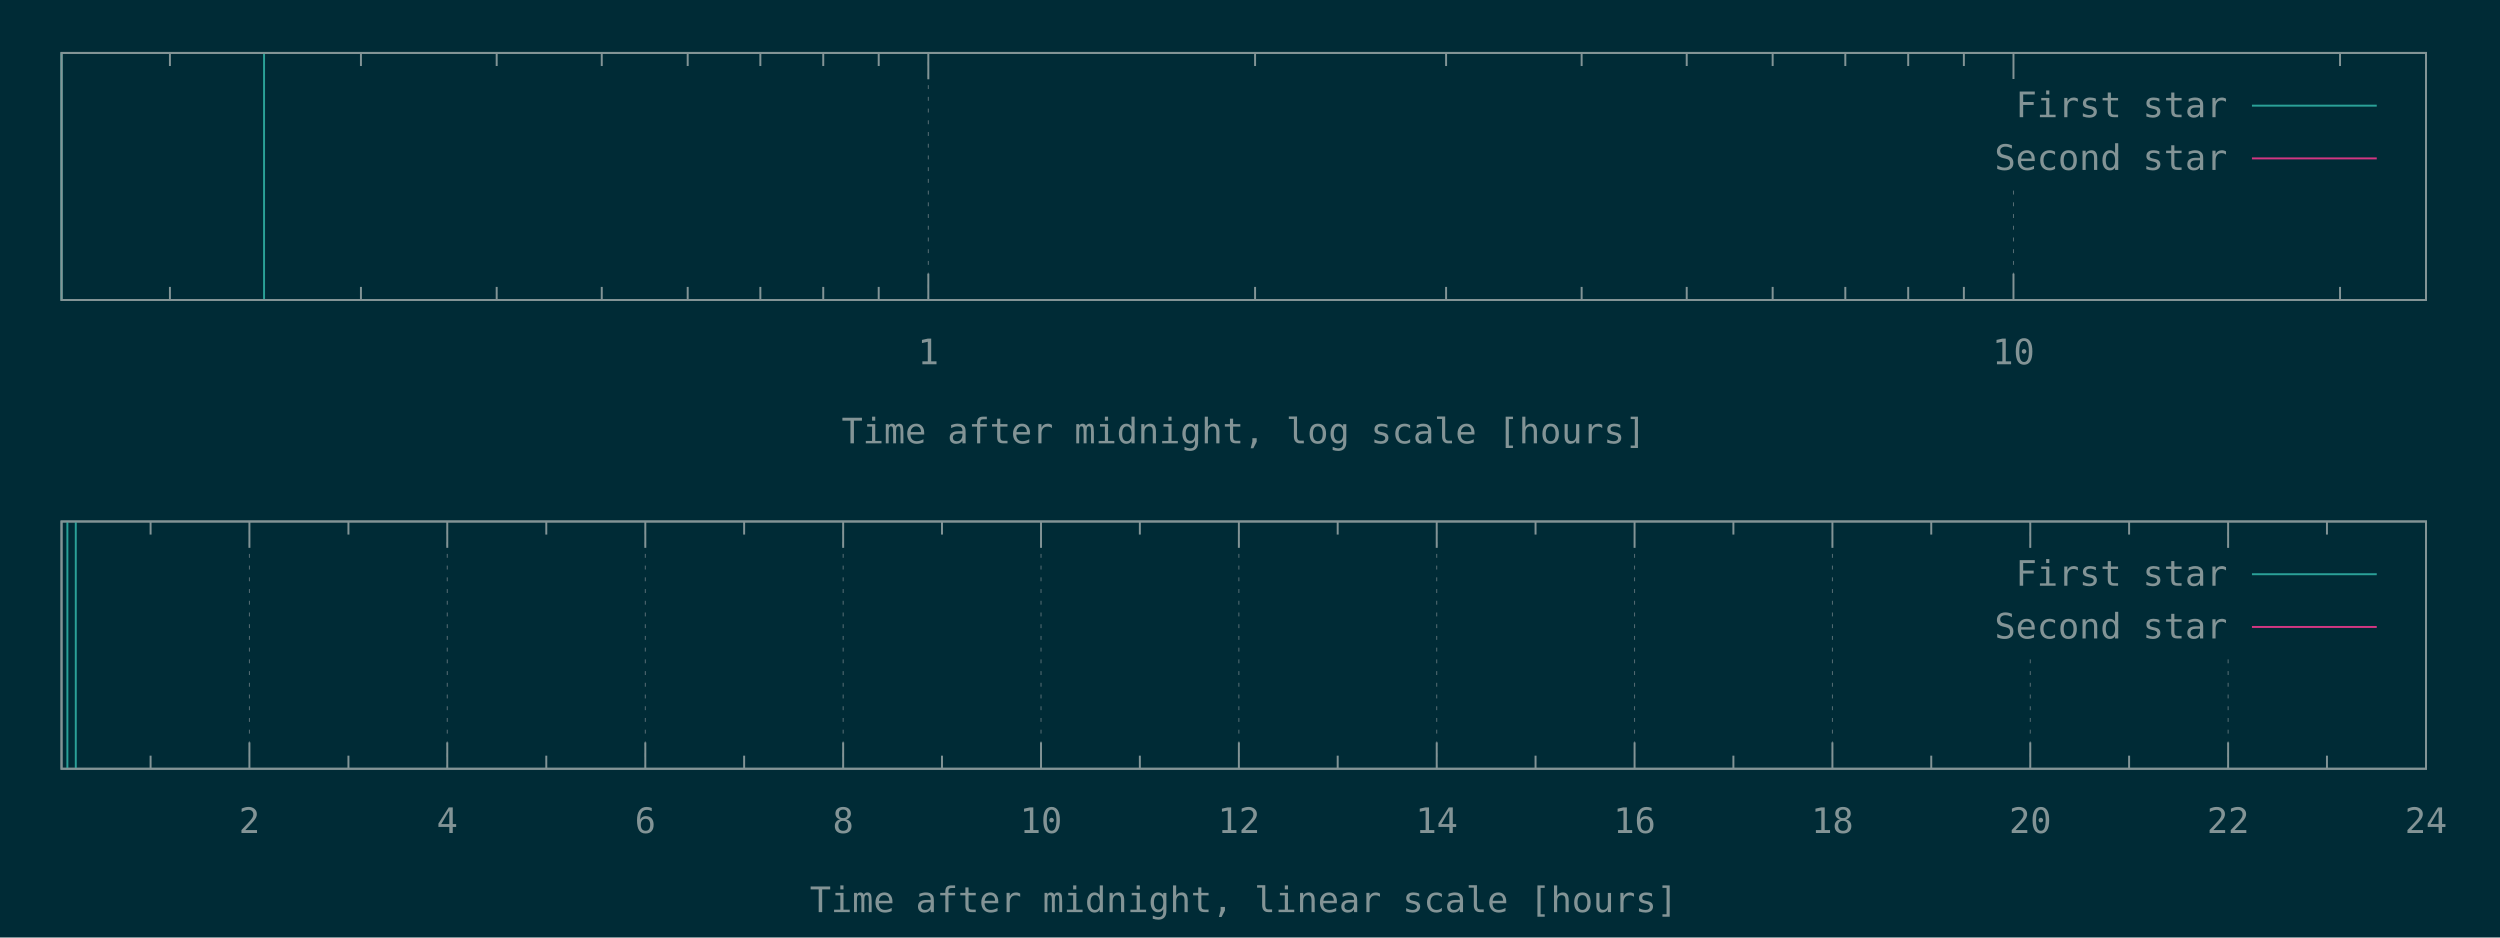
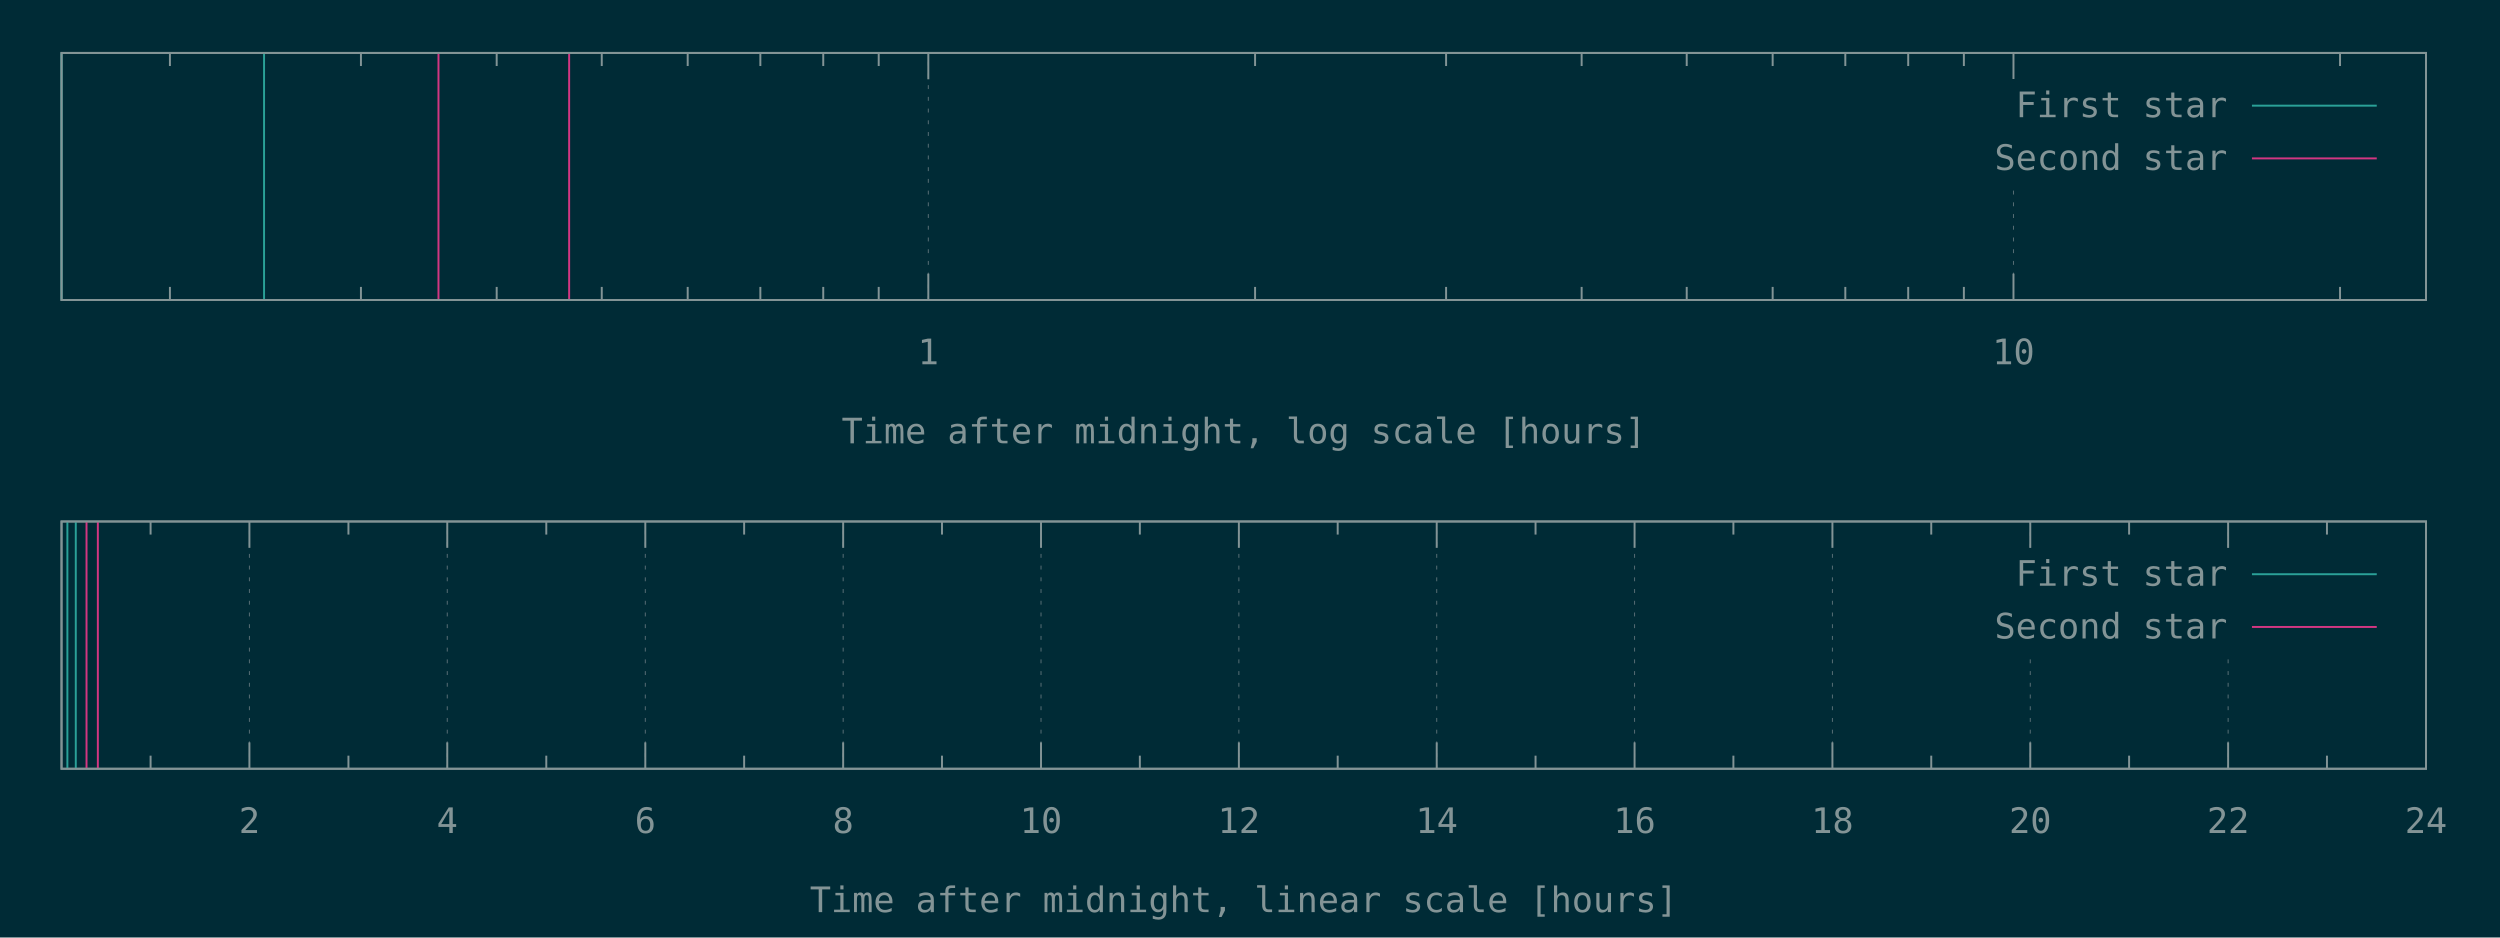
<svg xmlns="http://www.w3.org/2000/svg" xmlns:xlink="http://www.w3.org/1999/xlink" width="1280" height="480" viewBox="0 0 1280 480">
  <g id="gnuplot_canvas">
    <rect x="0" y="0" width="1280" height="480" fill="#002b36" />
    <defs>
      <circle id="gpDot" r="0.5" stroke-width="0.5" />
      <path id="gpPt0" stroke-width="0.148" stroke="currentColor" d="M-1,0 h2 M0,-1 v2" />
      <path id="gpPt1" stroke-width="0.148" stroke="currentColor" d="M-1,-1 L1,1 M1,-1 L-1,1" />
      <path id="gpPt2" stroke-width="0.148" stroke="currentColor" d="M-1,0 L1,0 M0,-1 L0,1 M-1,-1 L1,1 M-1,1 L1,-1" />
      <rect id="gpPt3" stroke-width="0.148" stroke="currentColor" x="-1" y="-1" width="2" height="2" />
      <rect id="gpPt4" stroke-width="0.148" stroke="currentColor" fill="currentColor" x="-1" y="-1" width="2" height="2" />
      <circle id="gpPt5" stroke-width="0.148" stroke="currentColor" cx="0" cy="0" r="1" />
      <use xlink:href="#gpPt5" id="gpPt6" fill="currentColor" stroke="none" />
      <path id="gpPt7" stroke-width="0.148" stroke="currentColor" d="M0,-1.33 L-1.33,0.67 L1.33,0.67 z" />
      <use xlink:href="#gpPt7" id="gpPt8" fill="currentColor" stroke="none" />
      <use xlink:href="#gpPt7" id="gpPt9" stroke="currentColor" transform="rotate(180)" />
      <use xlink:href="#gpPt9" id="gpPt10" fill="currentColor" stroke="none" />
      <use xlink:href="#gpPt3" id="gpPt11" stroke="currentColor" transform="rotate(45)" />
      <use xlink:href="#gpPt11" id="gpPt12" fill="currentColor" stroke="none" />
      <path id="gpPt13" stroke-width="0.148" stroke="currentColor" d="M0,1.330 L1.265,0.411 L0.782,-1.067 L-0.782,-1.076 L-1.265,0.411 z" />
      <use xlink:href="#gpPt13" id="gpPt14" fill="currentColor" stroke="none" />
      <filter id="textbox" filterUnits="objectBoundingBox" x="0" y="0" height="1" width="1">
        <feFlood flood-color="#002B36" flood-opacity="1" result="bgnd" />
        <feComposite in="SourceGraphic" in2="bgnd" operator="atop" />
      </filter>
      <filter id="greybox" filterUnits="objectBoundingBox" x="0" y="0" height="1" width="1">
        <feFlood flood-color="lightgrey" flood-opacity="1" result="grey" />
        <feComposite in="SourceGraphic" in2="grey" operator="atop" />
      </filter>
    </defs>
    <g fill="none" color="#002B36" stroke="currentColor" stroke-width="1.00" stroke-linecap="butt" stroke-linejoin="miter">
</g>
    <g fill="none" color="black" stroke="currentColor" stroke-width="1.00" stroke-linecap="butt" stroke-linejoin="miter">
      <path stroke="rgb(131, 148, 150)" d="M87.0,153.6 L87.0,146.9 M87.0,27.1 L87.0,33.8 M184.8,153.6 L184.8,146.9 M184.8,27.1 L184.8,33.8   M254.3,153.6 L254.3,146.9 M254.3,27.1 L254.3,33.8 M308.1,153.6 L308.1,146.9 M308.1,27.1 L308.1,33.8   M352.1,153.6 L352.1,146.9 M352.1,27.1 L352.1,33.8 M389.3,153.6 L389.3,146.9 M389.3,27.1 L389.3,33.8   M421.5,153.6 L421.5,146.9 M421.5,27.1 L421.5,33.8 M449.9,153.6 L449.9,146.9 M449.9,27.1 L449.9,33.8    " />
    </g>
    <g fill="none" color="black" stroke="rgb(131, 148, 150)" stroke-width="0.50" stroke-linecap="butt" stroke-linejoin="miter">
</g>
    <g fill="none" color="gray" stroke="currentColor" stroke-width="0.50" stroke-linecap="butt" stroke-linejoin="miter">
      <path stroke="rgb( 88, 110, 117)" stroke-dasharray="2,4" class="gridline" d="M475.3,153.6 L475.3,27.1  " />
    </g>
    <g fill="none" color="gray" stroke="rgb( 88, 110, 117)" stroke-width="1.00" stroke-linecap="butt" stroke-linejoin="miter">
</g>
    <g fill="none" color="black" stroke="currentColor" stroke-width="1.00" stroke-linecap="butt" stroke-linejoin="miter">
      <path stroke="rgb(131, 148, 150)" d="M475.3,153.6 L475.3,140.1 M475.3,27.1 L475.3,40.6  " />
      <g transform="translate(475.3,186.5)" stroke="none" fill="rgb(131,148,150)" font-family="Inconsolata" font-size="18.00" text-anchor="middle">
        <text>
          <tspan font-family="Inconsolata"> 1</tspan>
        </text>
      </g>
    </g>
    <g fill="none" color="black" stroke="currentColor" stroke-width="1.00" stroke-linecap="butt" stroke-linejoin="miter">
      <path stroke="rgb(131, 148, 150)" d="M642.6,153.6 L642.6,146.9 M642.6,27.1 L642.6,33.8 M740.4,153.6 L740.4,146.9 M740.4,27.1 L740.4,33.8   M809.8,153.6 L809.8,146.9 M809.8,27.1 L809.8,33.8 M863.6,153.6 L863.6,146.9 M863.6,27.1 L863.6,33.8   M907.6,153.6 L907.6,146.9 M907.6,27.1 L907.6,33.8 M944.8,153.6 L944.8,146.9 M944.8,27.1 L944.8,33.8   M977.0,153.6 L977.0,146.9 M977.0,27.1 L977.0,33.8 M1005.5,153.6 L1005.5,146.9 M1005.5,27.1 L1005.5,33.8    " />
    </g>
    <g fill="none" color="black" stroke="rgb(131, 148, 150)" stroke-width="0.50" stroke-linecap="butt" stroke-linejoin="miter">
</g>
    <g fill="none" color="gray" stroke="currentColor" stroke-width="0.50" stroke-linecap="butt" stroke-linejoin="miter">
      <path stroke="rgb( 88, 110, 117)" stroke-dasharray="2,4" class="gridline" d="M1030.9,153.6 L1030.9,94.6 M1030.9,40.6 L1030.9,27.1  " />
    </g>
    <g fill="none" color="gray" stroke="rgb( 88, 110, 117)" stroke-width="1.00" stroke-linecap="butt" stroke-linejoin="miter">
</g>
    <g fill="none" color="black" stroke="currentColor" stroke-width="1.00" stroke-linecap="butt" stroke-linejoin="miter">
      <path stroke="rgb(131, 148, 150)" d="M1030.9,153.6 L1030.9,140.1 M1030.9,27.1 L1030.9,40.6  " />
      <g transform="translate(1030.9,186.5)" stroke="none" fill="rgb(131,148,150)" font-family="Inconsolata" font-size="18.00" text-anchor="middle">
        <text>
          <tspan font-family="Inconsolata"> 10</tspan>
        </text>
      </g>
    </g>
    <g fill="none" color="black" stroke="currentColor" stroke-width="1.00" stroke-linecap="butt" stroke-linejoin="miter">
      <path stroke="rgb(131, 148, 150)" d="M1198.1,153.6 L1198.1,146.9 M1198.1,27.1 L1198.1,33.8  " />
    </g>
    <g fill="none" color="black" stroke="currentColor" stroke-width="1.00" stroke-linecap="butt" stroke-linejoin="miter">
      <path stroke="rgb(131, 148, 150)" d="M31.5,27.1 L31.5,153.6 L1242.1,153.6 L1242.1,27.1 L31.5,27.1 Z  " />
    </g>
    <g fill="none" color="black" stroke="currentColor" stroke-width="1.00" stroke-linecap="butt" stroke-linejoin="miter">
      <g transform="translate(636.8,227.0)" stroke="none" fill="rgb(131,148,150)" font-family="Inconsolata" font-size="18.00" text-anchor="middle">
        <text>
          <tspan font-family="Inconsolata">Time after midnight, log scale [hours]</tspan>
        </text>
      </g>
    </g>
    <g fill="none" color="black" stroke="currentColor" stroke-width="1.00" stroke-linecap="butt" stroke-linejoin="miter">
</g>
    <g id="gnuplot_plot_1a">
      <g fill="none" color="black" stroke="currentColor" stroke-width="1.00" stroke-linecap="butt" stroke-linejoin="miter">
        <path stroke="rgb( 42, 161, 152)" d="M31.5,153.6 L31.5,27.1 M135.2,153.6 L135.2,27.1  " />
      </g>
    </g>
    <g id="gnuplot_plot_2a">
      <g fill="none" color="black" stroke="currentColor" stroke-width="1.00" stroke-linecap="butt" stroke-linejoin="miter">
- </g>
+         <path stroke="rgb(211,  54, 130)" d="M224.5,153.6 L224.5,27.1 M291.4,153.6 L291.4,27.1  " />
+       </g>
    </g>
    <g stroke="none" shape-rendering="crispEdges">
      <polygon fill="#002B36" points="1001.8,94.6 1229.5,94.6 1229.5,40.6 1001.8,40.6 " />
    </g>
    <g id="gnuplot_plot_1a">
      <g fill="none" color="black" stroke="currentColor" stroke-width="1.00" stroke-linecap="butt" stroke-linejoin="miter">
        <g transform="translate(1140.4,60.0)" stroke="none" fill="rgb(131,148,150)" font-family="Inconsolata" font-size="18.00" text-anchor="end">
          <text>
            <tspan font-family="Inconsolata">First star</tspan>
          </text>
        </g>
      </g>
      <g fill="none" color="black" stroke="currentColor" stroke-width="1.00" stroke-linecap="butt" stroke-linejoin="miter">
        <path stroke="rgb( 42, 161, 152)" d="M1153.0,54.1 L1216.9,54.1  " />
      </g>
    </g>
    <g id="gnuplot_plot_2a">
      <g fill="none" color="black" stroke="currentColor" stroke-width="1.00" stroke-linecap="butt" stroke-linejoin="miter">
        <g transform="translate(1140.4,87.0)" stroke="none" fill="rgb(131,148,150)" font-family="Inconsolata" font-size="18.00" text-anchor="end">
          <text>
            <tspan font-family="Inconsolata">Second star</tspan>
          </text>
        </g>
      </g>
      <g fill="none" color="black" stroke="currentColor" stroke-width="1.00" stroke-linecap="butt" stroke-linejoin="miter">
        <path stroke="rgb(211,  54, 130)" d="M1153.0,81.1 L1216.9,81.1  " />
      </g>
    </g>
    <g fill="none" color="#002B36" stroke="rgb(211,  54, 130)" stroke-width="2.00" stroke-linecap="butt" stroke-linejoin="miter">
</g>
    <g fill="none" color="black" stroke="currentColor" stroke-width="2.00" stroke-linecap="butt" stroke-linejoin="miter">
</g>
    <g fill="none" color="black" stroke="black" stroke-width="1.00" stroke-linecap="butt" stroke-linejoin="miter">
</g>
    <g fill="none" color="black" stroke="currentColor" stroke-width="1.00" stroke-linecap="butt" stroke-linejoin="miter">
      <path stroke="rgb(131, 148, 150)" d="M31.5,27.1 L31.5,153.6 L1242.1,153.6 L1242.1,27.1 L31.5,27.1 Z  " />
    </g>
    <g fill="none" color="black" stroke="currentColor" stroke-width="1.00" stroke-linecap="butt" stroke-linejoin="miter">
</g>
    <g fill="none" color="black" stroke="currentColor" stroke-width="1.00" stroke-linecap="butt" stroke-linejoin="miter">
      <path stroke="rgb(131, 148, 150)" d="M77.1,393.6 L77.1,386.9 M77.1,267.0 L77.1,273.7  " />
    </g>
    <g fill="none" color="black" stroke="rgb(131, 148, 150)" stroke-width="0.50" stroke-linecap="butt" stroke-linejoin="miter">
</g>
    <g fill="none" color="gray" stroke="currentColor" stroke-width="0.50" stroke-linecap="butt" stroke-linejoin="miter">
      <path stroke="rgb( 88, 110, 117)" stroke-dasharray="2,4" class="gridline" d="M127.7,393.6 L127.7,267.0  " />
    </g>
    <g fill="none" color="gray" stroke="rgb( 88, 110, 117)" stroke-width="1.00" stroke-linecap="butt" stroke-linejoin="miter">
</g>
    <g fill="none" color="black" stroke="currentColor" stroke-width="1.00" stroke-linecap="butt" stroke-linejoin="miter">
      <path stroke="rgb(131, 148, 150)" d="M127.7,393.6 L127.7,380.1 M127.7,267.0 L127.7,280.5  " />
      <g transform="translate(127.7,426.5)" stroke="none" fill="rgb(131,148,150)" font-family="Inconsolata" font-size="18.00" text-anchor="middle">
        <text>
          <tspan font-family="Inconsolata"> 2</tspan>
        </text>
      </g>
    </g>
    <g fill="none" color="black" stroke="currentColor" stroke-width="1.00" stroke-linecap="butt" stroke-linejoin="miter">
      <path stroke="rgb(131, 148, 150)" d="M178.4,393.6 L178.4,386.9 M178.4,267.0 L178.4,273.7  " />
    </g>
    <g fill="none" color="black" stroke="rgb(131, 148, 150)" stroke-width="0.50" stroke-linecap="butt" stroke-linejoin="miter">
</g>
    <g fill="none" color="gray" stroke="currentColor" stroke-width="0.50" stroke-linecap="butt" stroke-linejoin="miter">
      <path stroke="rgb( 88, 110, 117)" stroke-dasharray="2,4" class="gridline" d="M229.0,393.6 L229.0,267.0  " />
    </g>
    <g fill="none" color="gray" stroke="rgb( 88, 110, 117)" stroke-width="1.00" stroke-linecap="butt" stroke-linejoin="miter">
</g>
    <g fill="none" color="black" stroke="currentColor" stroke-width="1.00" stroke-linecap="butt" stroke-linejoin="miter">
      <path stroke="rgb(131, 148, 150)" d="M229.0,393.6 L229.0,380.1 M229.0,267.0 L229.0,280.5  " />
      <g transform="translate(229.0,426.5)" stroke="none" fill="rgb(131,148,150)" font-family="Inconsolata" font-size="18.00" text-anchor="middle">
        <text>
          <tspan font-family="Inconsolata"> 4</tspan>
        </text>
      </g>
    </g>
    <g fill="none" color="black" stroke="currentColor" stroke-width="1.00" stroke-linecap="butt" stroke-linejoin="miter">
      <path stroke="rgb(131, 148, 150)" d="M279.7,393.6 L279.7,386.9 M279.7,267.0 L279.7,273.7  " />
    </g>
    <g fill="none" color="black" stroke="rgb(131, 148, 150)" stroke-width="0.50" stroke-linecap="butt" stroke-linejoin="miter">
</g>
    <g fill="none" color="gray" stroke="currentColor" stroke-width="0.50" stroke-linecap="butt" stroke-linejoin="miter">
      <path stroke="rgb( 88, 110, 117)" stroke-dasharray="2,4" class="gridline" d="M330.4,393.6 L330.4,267.0  " />
    </g>
    <g fill="none" color="gray" stroke="rgb( 88, 110, 117)" stroke-width="1.00" stroke-linecap="butt" stroke-linejoin="miter">
</g>
    <g fill="none" color="black" stroke="currentColor" stroke-width="1.00" stroke-linecap="butt" stroke-linejoin="miter">
      <path stroke="rgb(131, 148, 150)" d="M330.4,393.6 L330.4,380.1 M330.4,267.0 L330.4,280.5  " />
      <g transform="translate(330.4,426.5)" stroke="none" fill="rgb(131,148,150)" font-family="Inconsolata" font-size="18.00" text-anchor="middle">
        <text>
          <tspan font-family="Inconsolata"> 6</tspan>
        </text>
      </g>
    </g>
    <g fill="none" color="black" stroke="currentColor" stroke-width="1.00" stroke-linecap="butt" stroke-linejoin="miter">
      <path stroke="rgb(131, 148, 150)" d="M381.0,393.6 L381.0,386.9 M381.0,267.0 L381.0,273.7  " />
    </g>
    <g fill="none" color="black" stroke="rgb(131, 148, 150)" stroke-width="0.50" stroke-linecap="butt" stroke-linejoin="miter">
</g>
    <g fill="none" color="gray" stroke="currentColor" stroke-width="0.50" stroke-linecap="butt" stroke-linejoin="miter">
      <path stroke="rgb( 88, 110, 117)" stroke-dasharray="2,4" class="gridline" d="M431.7,393.6 L431.7,267.0  " />
    </g>
    <g fill="none" color="gray" stroke="rgb( 88, 110, 117)" stroke-width="1.00" stroke-linecap="butt" stroke-linejoin="miter">
</g>
    <g fill="none" color="black" stroke="currentColor" stroke-width="1.00" stroke-linecap="butt" stroke-linejoin="miter">
      <path stroke="rgb(131, 148, 150)" d="M431.7,393.6 L431.7,380.1 M431.7,267.0 L431.7,280.5  " />
      <g transform="translate(431.7,426.5)" stroke="none" fill="rgb(131,148,150)" font-family="Inconsolata" font-size="18.00" text-anchor="middle">
        <text>
          <tspan font-family="Inconsolata"> 8</tspan>
        </text>
      </g>
    </g>
    <g fill="none" color="black" stroke="currentColor" stroke-width="1.00" stroke-linecap="butt" stroke-linejoin="miter">
      <path stroke="rgb(131, 148, 150)" d="M482.3,393.6 L482.3,386.9 M482.3,267.0 L482.3,273.7  " />
    </g>
    <g fill="none" color="black" stroke="rgb(131, 148, 150)" stroke-width="0.50" stroke-linecap="butt" stroke-linejoin="miter">
</g>
    <g fill="none" color="gray" stroke="currentColor" stroke-width="0.50" stroke-linecap="butt" stroke-linejoin="miter">
      <path stroke="rgb( 88, 110, 117)" stroke-dasharray="2,4" class="gridline" d="M533.0,393.6 L533.0,267.0  " />
    </g>
    <g fill="none" color="gray" stroke="rgb( 88, 110, 117)" stroke-width="1.00" stroke-linecap="butt" stroke-linejoin="miter">
</g>
    <g fill="none" color="black" stroke="currentColor" stroke-width="1.00" stroke-linecap="butt" stroke-linejoin="miter">
      <path stroke="rgb(131, 148, 150)" d="M533.0,393.6 L533.0,380.1 M533.0,267.0 L533.0,280.5  " />
      <g transform="translate(533.0,426.5)" stroke="none" fill="rgb(131,148,150)" font-family="Inconsolata" font-size="18.00" text-anchor="middle">
        <text>
          <tspan font-family="Inconsolata"> 10</tspan>
        </text>
      </g>
    </g>
    <g fill="none" color="black" stroke="currentColor" stroke-width="1.00" stroke-linecap="butt" stroke-linejoin="miter">
      <path stroke="rgb(131, 148, 150)" d="M583.6,393.6 L583.6,386.9 M583.6,267.0 L583.6,273.7  " />
    </g>
    <g fill="none" color="black" stroke="rgb(131, 148, 150)" stroke-width="0.50" stroke-linecap="butt" stroke-linejoin="miter">
</g>
    <g fill="none" color="gray" stroke="currentColor" stroke-width="0.50" stroke-linecap="butt" stroke-linejoin="miter">
      <path stroke="rgb( 88, 110, 117)" stroke-dasharray="2,4" class="gridline" d="M634.3,393.6 L634.3,267.0  " />
    </g>
    <g fill="none" color="gray" stroke="rgb( 88, 110, 117)" stroke-width="1.00" stroke-linecap="butt" stroke-linejoin="miter">
</g>
    <g fill="none" color="black" stroke="currentColor" stroke-width="1.00" stroke-linecap="butt" stroke-linejoin="miter">
      <path stroke="rgb(131, 148, 150)" d="M634.3,393.6 L634.3,380.1 M634.3,267.0 L634.3,280.5  " />
      <g transform="translate(634.3,426.5)" stroke="none" fill="rgb(131,148,150)" font-family="Inconsolata" font-size="18.00" text-anchor="middle">
        <text>
          <tspan font-family="Inconsolata"> 12</tspan>
        </text>
      </g>
    </g>
    <g fill="none" color="black" stroke="currentColor" stroke-width="1.00" stroke-linecap="butt" stroke-linejoin="miter">
      <path stroke="rgb(131, 148, 150)" d="M684.9,393.6 L684.9,386.9 M684.9,267.0 L684.9,273.7  " />
    </g>
    <g fill="none" color="black" stroke="rgb(131, 148, 150)" stroke-width="0.50" stroke-linecap="butt" stroke-linejoin="miter">
</g>
    <g fill="none" color="gray" stroke="currentColor" stroke-width="0.50" stroke-linecap="butt" stroke-linejoin="miter">
      <path stroke="rgb( 88, 110, 117)" stroke-dasharray="2,4" class="gridline" d="M735.6,393.6 L735.6,267.0  " />
    </g>
    <g fill="none" color="gray" stroke="rgb( 88, 110, 117)" stroke-width="1.00" stroke-linecap="butt" stroke-linejoin="miter">
</g>
    <g fill="none" color="black" stroke="currentColor" stroke-width="1.00" stroke-linecap="butt" stroke-linejoin="miter">
      <path stroke="rgb(131, 148, 150)" d="M735.6,393.6 L735.6,380.1 M735.6,267.0 L735.6,280.5  " />
      <g transform="translate(735.6,426.5)" stroke="none" fill="rgb(131,148,150)" font-family="Inconsolata" font-size="18.00" text-anchor="middle">
        <text>
          <tspan font-family="Inconsolata"> 14</tspan>
        </text>
      </g>
    </g>
    <g fill="none" color="black" stroke="currentColor" stroke-width="1.00" stroke-linecap="butt" stroke-linejoin="miter">
      <path stroke="rgb(131, 148, 150)" d="M786.2,393.6 L786.2,386.9 M786.2,267.0 L786.2,273.7  " />
    </g>
    <g fill="none" color="black" stroke="rgb(131, 148, 150)" stroke-width="0.50" stroke-linecap="butt" stroke-linejoin="miter">
</g>
    <g fill="none" color="gray" stroke="currentColor" stroke-width="0.50" stroke-linecap="butt" stroke-linejoin="miter">
      <path stroke="rgb( 88, 110, 117)" stroke-dasharray="2,4" class="gridline" d="M836.9,393.6 L836.9,267.0  " />
    </g>
    <g fill="none" color="gray" stroke="rgb( 88, 110, 117)" stroke-width="1.00" stroke-linecap="butt" stroke-linejoin="miter">
</g>
    <g fill="none" color="black" stroke="currentColor" stroke-width="1.00" stroke-linecap="butt" stroke-linejoin="miter">
      <path stroke="rgb(131, 148, 150)" d="M836.9,393.6 L836.9,380.1 M836.9,267.0 L836.9,280.5  " />
      <g transform="translate(836.9,426.5)" stroke="none" fill="rgb(131,148,150)" font-family="Inconsolata" font-size="18.00" text-anchor="middle">
        <text>
          <tspan font-family="Inconsolata"> 16</tspan>
        </text>
      </g>
    </g>
    <g fill="none" color="black" stroke="currentColor" stroke-width="1.00" stroke-linecap="butt" stroke-linejoin="miter">
      <path stroke="rgb(131, 148, 150)" d="M887.5,393.6 L887.5,386.9 M887.5,267.0 L887.5,273.7  " />
    </g>
    <g fill="none" color="black" stroke="rgb(131, 148, 150)" stroke-width="0.50" stroke-linecap="butt" stroke-linejoin="miter">
</g>
    <g fill="none" color="gray" stroke="currentColor" stroke-width="0.50" stroke-linecap="butt" stroke-linejoin="miter">
      <path stroke="rgb( 88, 110, 117)" stroke-dasharray="2,4" class="gridline" d="M938.2,393.6 L938.2,267.0  " />
    </g>
    <g fill="none" color="gray" stroke="rgb( 88, 110, 117)" stroke-width="1.00" stroke-linecap="butt" stroke-linejoin="miter">
</g>
    <g fill="none" color="black" stroke="currentColor" stroke-width="1.00" stroke-linecap="butt" stroke-linejoin="miter">
      <path stroke="rgb(131, 148, 150)" d="M938.2,393.6 L938.2,380.1 M938.2,267.0 L938.2,280.5  " />
      <g transform="translate(938.2,426.5)" stroke="none" fill="rgb(131,148,150)" font-family="Inconsolata" font-size="18.00" text-anchor="middle">
        <text>
          <tspan font-family="Inconsolata"> 18</tspan>
        </text>
      </g>
    </g>
    <g fill="none" color="black" stroke="currentColor" stroke-width="1.00" stroke-linecap="butt" stroke-linejoin="miter">
      <path stroke="rgb(131, 148, 150)" d="M988.8,393.6 L988.8,386.9 M988.8,267.0 L988.8,273.7  " />
    </g>
    <g fill="none" color="black" stroke="rgb(131, 148, 150)" stroke-width="0.50" stroke-linecap="butt" stroke-linejoin="miter">
</g>
    <g fill="none" color="gray" stroke="currentColor" stroke-width="0.50" stroke-linecap="butt" stroke-linejoin="miter">
      <path stroke="rgb( 88, 110, 117)" stroke-dasharray="2,4" class="gridline" d="M1039.5,393.6 L1039.5,334.5 M1039.5,280.5 L1039.5,267.0  " />
    </g>
    <g fill="none" color="gray" stroke="rgb( 88, 110, 117)" stroke-width="1.00" stroke-linecap="butt" stroke-linejoin="miter">
</g>
    <g fill="none" color="black" stroke="currentColor" stroke-width="1.00" stroke-linecap="butt" stroke-linejoin="miter">
      <path stroke="rgb(131, 148, 150)" d="M1039.5,393.6 L1039.5,380.1 M1039.5,267.0 L1039.5,280.5  " />
      <g transform="translate(1039.5,426.5)" stroke="none" fill="rgb(131,148,150)" font-family="Inconsolata" font-size="18.00" text-anchor="middle">
        <text>
          <tspan font-family="Inconsolata"> 20</tspan>
        </text>
      </g>
    </g>
    <g fill="none" color="black" stroke="currentColor" stroke-width="1.00" stroke-linecap="butt" stroke-linejoin="miter">
      <path stroke="rgb(131, 148, 150)" d="M1090.1,393.6 L1090.1,386.9 M1090.1,267.0 L1090.1,273.7  " />
    </g>
    <g fill="none" color="black" stroke="rgb(131, 148, 150)" stroke-width="0.50" stroke-linecap="butt" stroke-linejoin="miter">
</g>
    <g fill="none" color="gray" stroke="currentColor" stroke-width="0.50" stroke-linecap="butt" stroke-linejoin="miter">
      <path stroke="rgb( 88, 110, 117)" stroke-dasharray="2,4" class="gridline" d="M1140.8,393.6 L1140.8,334.5 M1140.8,280.5 L1140.8,267.0  " />
    </g>
    <g fill="none" color="gray" stroke="rgb( 88, 110, 117)" stroke-width="1.00" stroke-linecap="butt" stroke-linejoin="miter">
</g>
    <g fill="none" color="black" stroke="currentColor" stroke-width="1.00" stroke-linecap="butt" stroke-linejoin="miter">
      <path stroke="rgb(131, 148, 150)" d="M1140.8,393.6 L1140.8,380.1 M1140.8,267.0 L1140.8,280.5  " />
      <g transform="translate(1140.8,426.5)" stroke="none" fill="rgb(131,148,150)" font-family="Inconsolata" font-size="18.00" text-anchor="middle">
        <text>
          <tspan font-family="Inconsolata"> 22</tspan>
        </text>
      </g>
    </g>
    <g fill="none" color="black" stroke="currentColor" stroke-width="1.00" stroke-linecap="butt" stroke-linejoin="miter">
      <path stroke="rgb(131, 148, 150)" d="M1191.4,393.6 L1191.4,386.9 M1191.4,267.0 L1191.4,273.7  " />
    </g>
    <g fill="none" color="black" stroke="rgb(131, 148, 150)" stroke-width="0.50" stroke-linecap="butt" stroke-linejoin="miter">
</g>
    <g fill="none" color="gray" stroke="currentColor" stroke-width="0.50" stroke-linecap="butt" stroke-linejoin="miter">
      <path stroke="rgb( 88, 110, 117)" stroke-dasharray="2,4" class="gridline" d="M1242.1,393.6 L1242.1,267.0  " />
    </g>
    <g fill="none" color="gray" stroke="rgb( 88, 110, 117)" stroke-width="1.00" stroke-linecap="butt" stroke-linejoin="miter">
</g>
    <g fill="none" color="black" stroke="currentColor" stroke-width="1.00" stroke-linecap="butt" stroke-linejoin="miter">
      <path stroke="rgb(131, 148, 150)" d="M1242.1,393.6 L1242.1,380.1 M1242.1,267.0 L1242.1,280.5  " />
      <g transform="translate(1242.1,426.5)" stroke="none" fill="rgb(131,148,150)" font-family="Inconsolata" font-size="18.00" text-anchor="middle">
        <text>
          <tspan font-family="Inconsolata"> 24</tspan>
        </text>
      </g>
    </g>
    <g fill="none" color="black" stroke="currentColor" stroke-width="1.00" stroke-linecap="butt" stroke-linejoin="miter">
</g>
    <g fill="none" color="black" stroke="currentColor" stroke-width="1.00" stroke-linecap="butt" stroke-linejoin="miter">
      <path stroke="rgb(131, 148, 150)" d="M31.5,267.0 L31.5,393.6 L1242.1,393.6 L1242.1,267.0 L31.5,267.0 Z  " />
    </g>
    <g fill="none" color="black" stroke="currentColor" stroke-width="1.00" stroke-linecap="butt" stroke-linejoin="miter">
      <g transform="translate(636.8,467.0)" stroke="none" fill="rgb(131,148,150)" font-family="Inconsolata" font-size="18.00" text-anchor="middle">
        <text>
          <tspan font-family="Inconsolata">Time after midnight, linear scale [hours]</tspan>
        </text>
      </g>
    </g>
    <g fill="none" color="black" stroke="currentColor" stroke-width="1.00" stroke-linecap="butt" stroke-linejoin="miter">
</g>
    <g id="gnuplot_plot_1b">
      <g fill="none" color="black" stroke="currentColor" stroke-width="1.00" stroke-linecap="butt" stroke-linejoin="miter">
        <path stroke="rgb( 42, 161, 152)" d="M34.5,393.6 L34.5,267.0 M38.8,393.6 L38.8,267.0  " />
      </g>
    </g>
    <g id="gnuplot_plot_2b">
      <g fill="none" color="black" stroke="currentColor" stroke-width="1.00" stroke-linecap="butt" stroke-linejoin="miter">
- </g>
+         <path stroke="rgb(211,  54, 130)" d="M44.3,393.6 L44.3,267.0 M50.1,393.6 L50.1,267.0  " />
+       </g>
    </g>
    <g stroke="none" shape-rendering="crispEdges">
      <polygon fill="#002B36" points="1001.8,334.5 1229.5,334.5 1229.5,280.5 1001.8,280.5 " />
    </g>
    <g id="gnuplot_plot_1b">
      <g fill="none" color="black" stroke="currentColor" stroke-width="1.00" stroke-linecap="butt" stroke-linejoin="miter">
        <g transform="translate(1140.4,299.9)" stroke="none" fill="rgb(131,148,150)" font-family="Inconsolata" font-size="18.00" text-anchor="end">
          <text>
            <tspan font-family="Inconsolata">First star</tspan>
          </text>
        </g>
      </g>
      <g fill="none" color="black" stroke="currentColor" stroke-width="1.00" stroke-linecap="butt" stroke-linejoin="miter">
        <path stroke="rgb( 42, 161, 152)" d="M1153.0,294.0 L1216.9,294.0  " />
      </g>
    </g>
    <g id="gnuplot_plot_2b">
      <g fill="none" color="black" stroke="currentColor" stroke-width="1.00" stroke-linecap="butt" stroke-linejoin="miter">
        <g transform="translate(1140.4,326.9)" stroke="none" fill="rgb(131,148,150)" font-family="Inconsolata" font-size="18.00" text-anchor="end">
          <text>
            <tspan font-family="Inconsolata">Second star</tspan>
          </text>
        </g>
      </g>
      <g fill="none" color="black" stroke="currentColor" stroke-width="1.00" stroke-linecap="butt" stroke-linejoin="miter">
        <path stroke="rgb(211,  54, 130)" d="M1153.0,321.0 L1216.9,321.0  " />
      </g>
    </g>
    <g fill="none" color="#002B36" stroke="rgb(211,  54, 130)" stroke-width="2.00" stroke-linecap="butt" stroke-linejoin="miter">
</g>
    <g fill="none" color="black" stroke="currentColor" stroke-width="2.00" stroke-linecap="butt" stroke-linejoin="miter">
</g>
    <g fill="none" color="black" stroke="black" stroke-width="1.00" stroke-linecap="butt" stroke-linejoin="miter">
</g>
    <g fill="none" color="black" stroke="currentColor" stroke-width="1.00" stroke-linecap="butt" stroke-linejoin="miter">
      <path stroke="rgb(131, 148, 150)" d="M31.5,267.0 L31.5,393.6 L1242.1,393.6 L1242.1,267.0 L31.5,267.0 Z  " />
    </g>
    <g fill="none" color="black" stroke="currentColor" stroke-width="1.00" stroke-linecap="butt" stroke-linejoin="miter">
</g>
  </g>
</svg>
